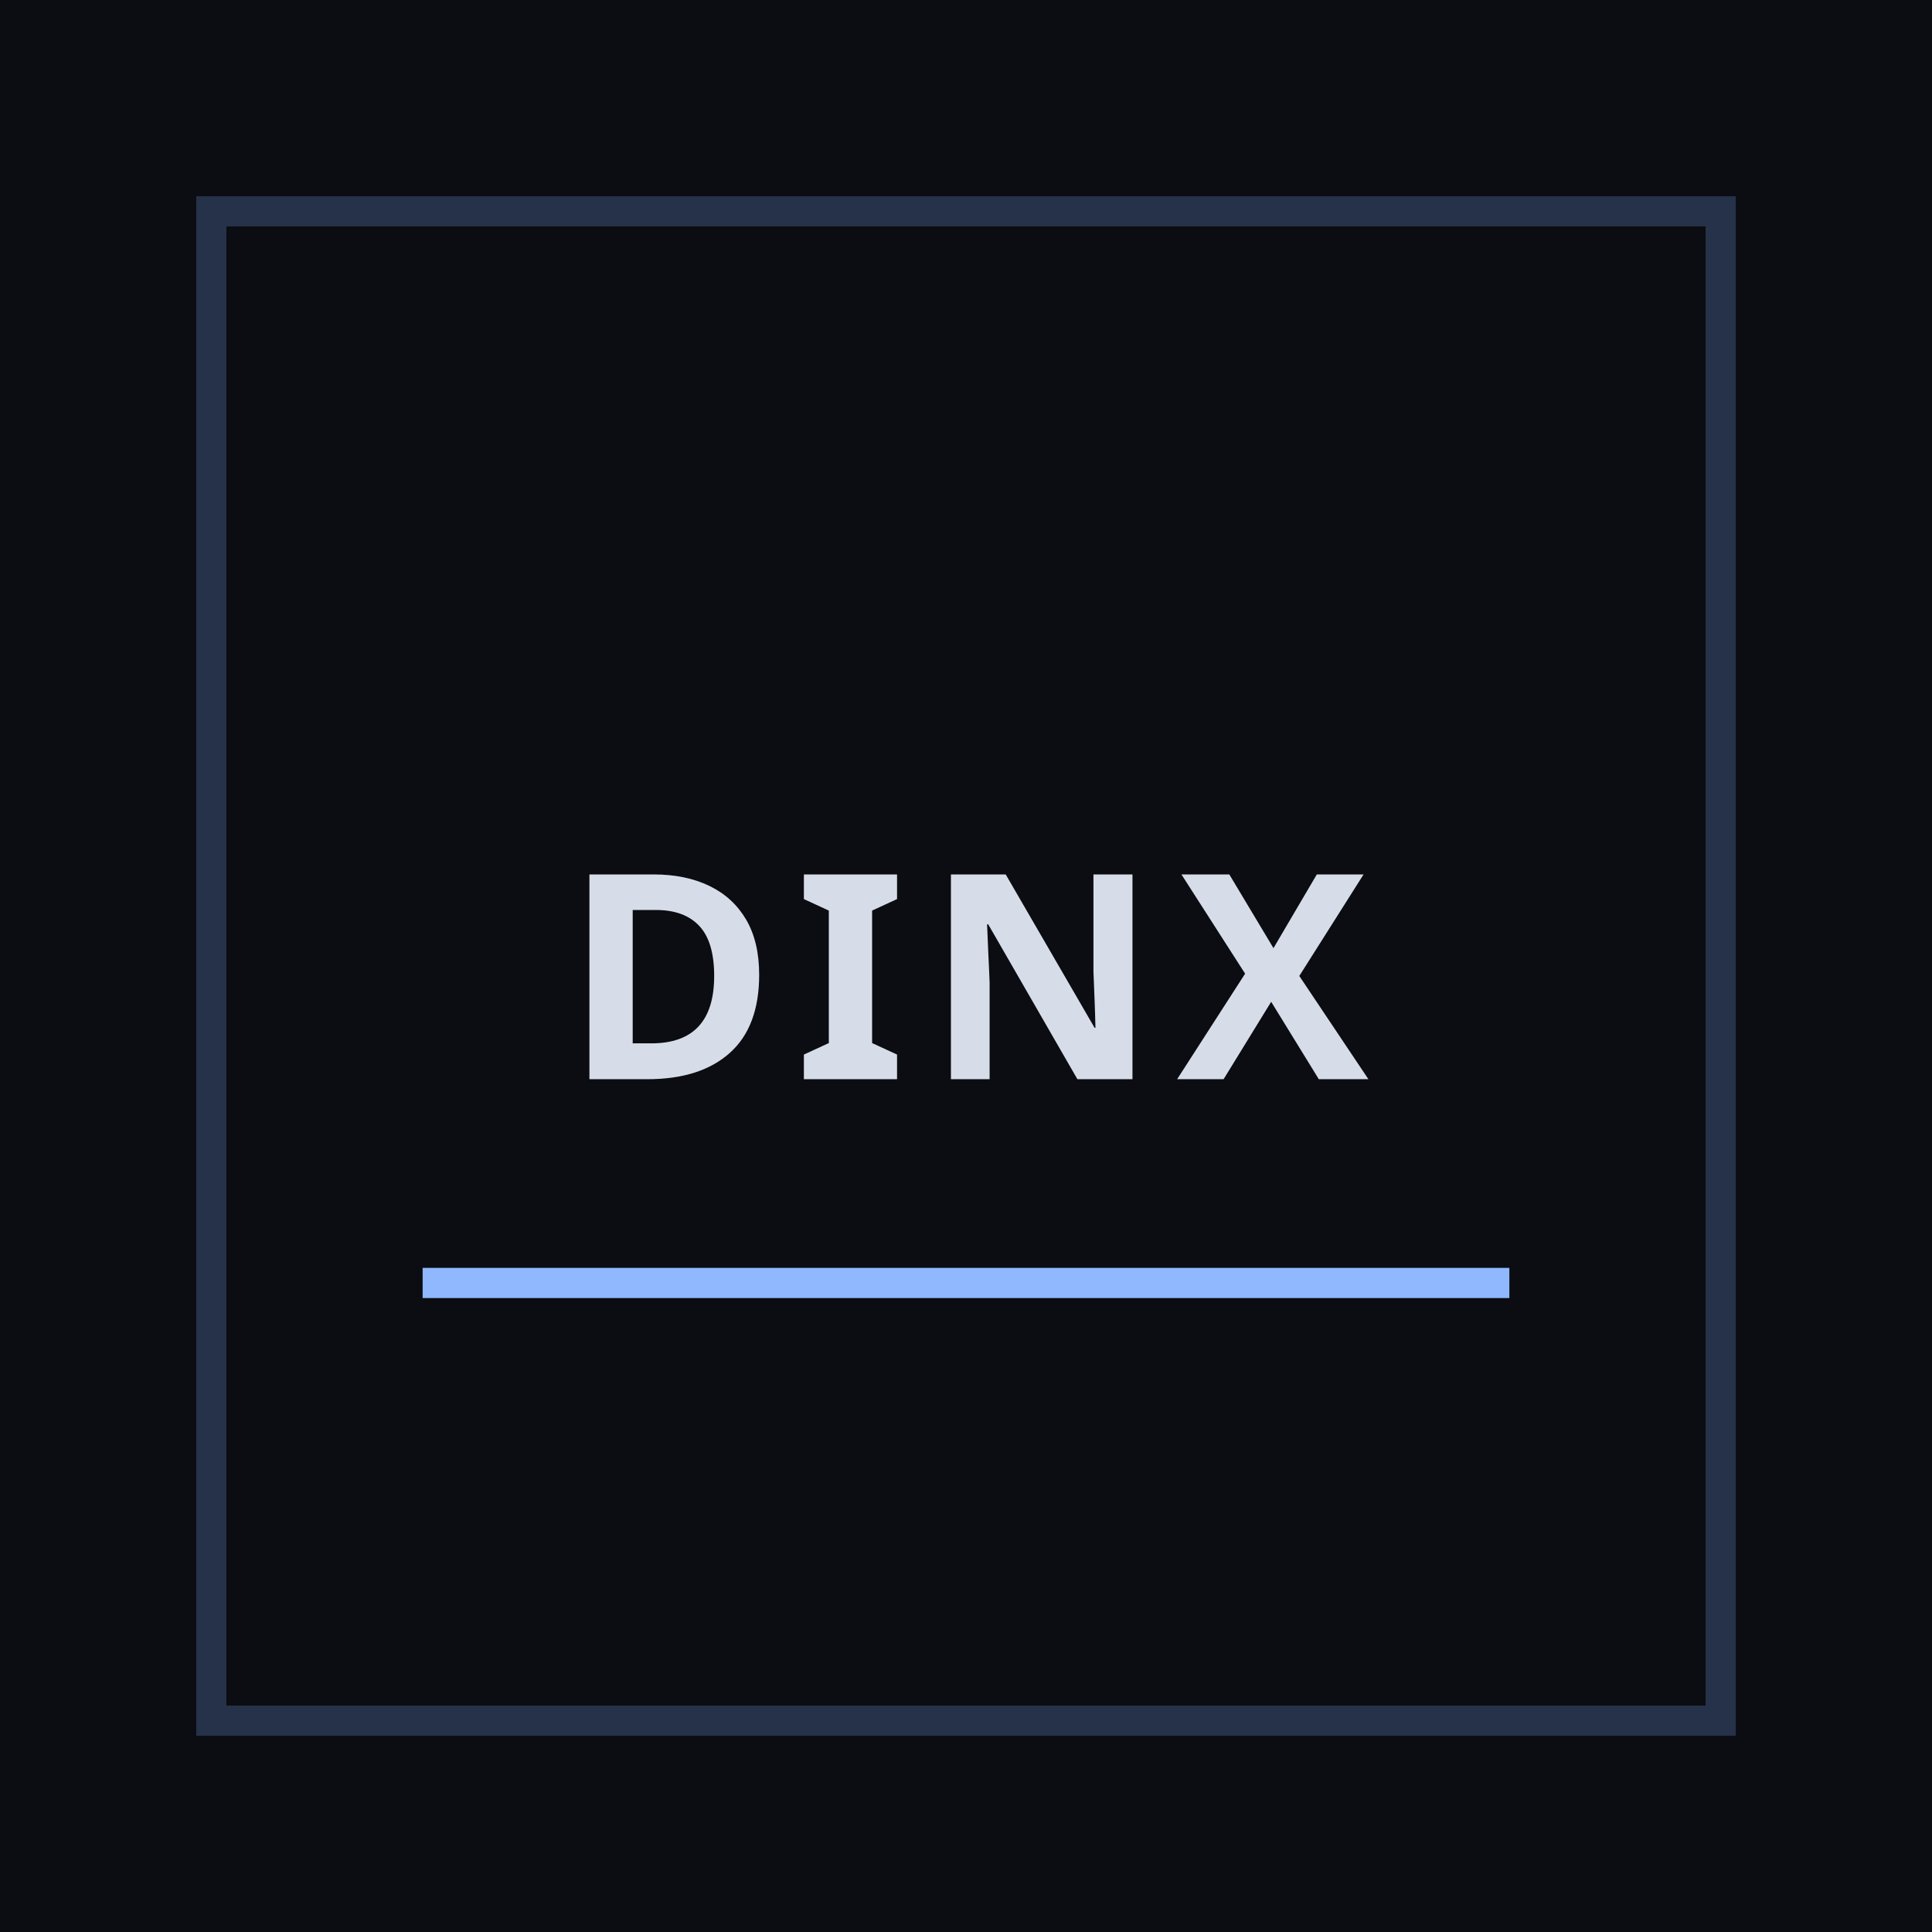
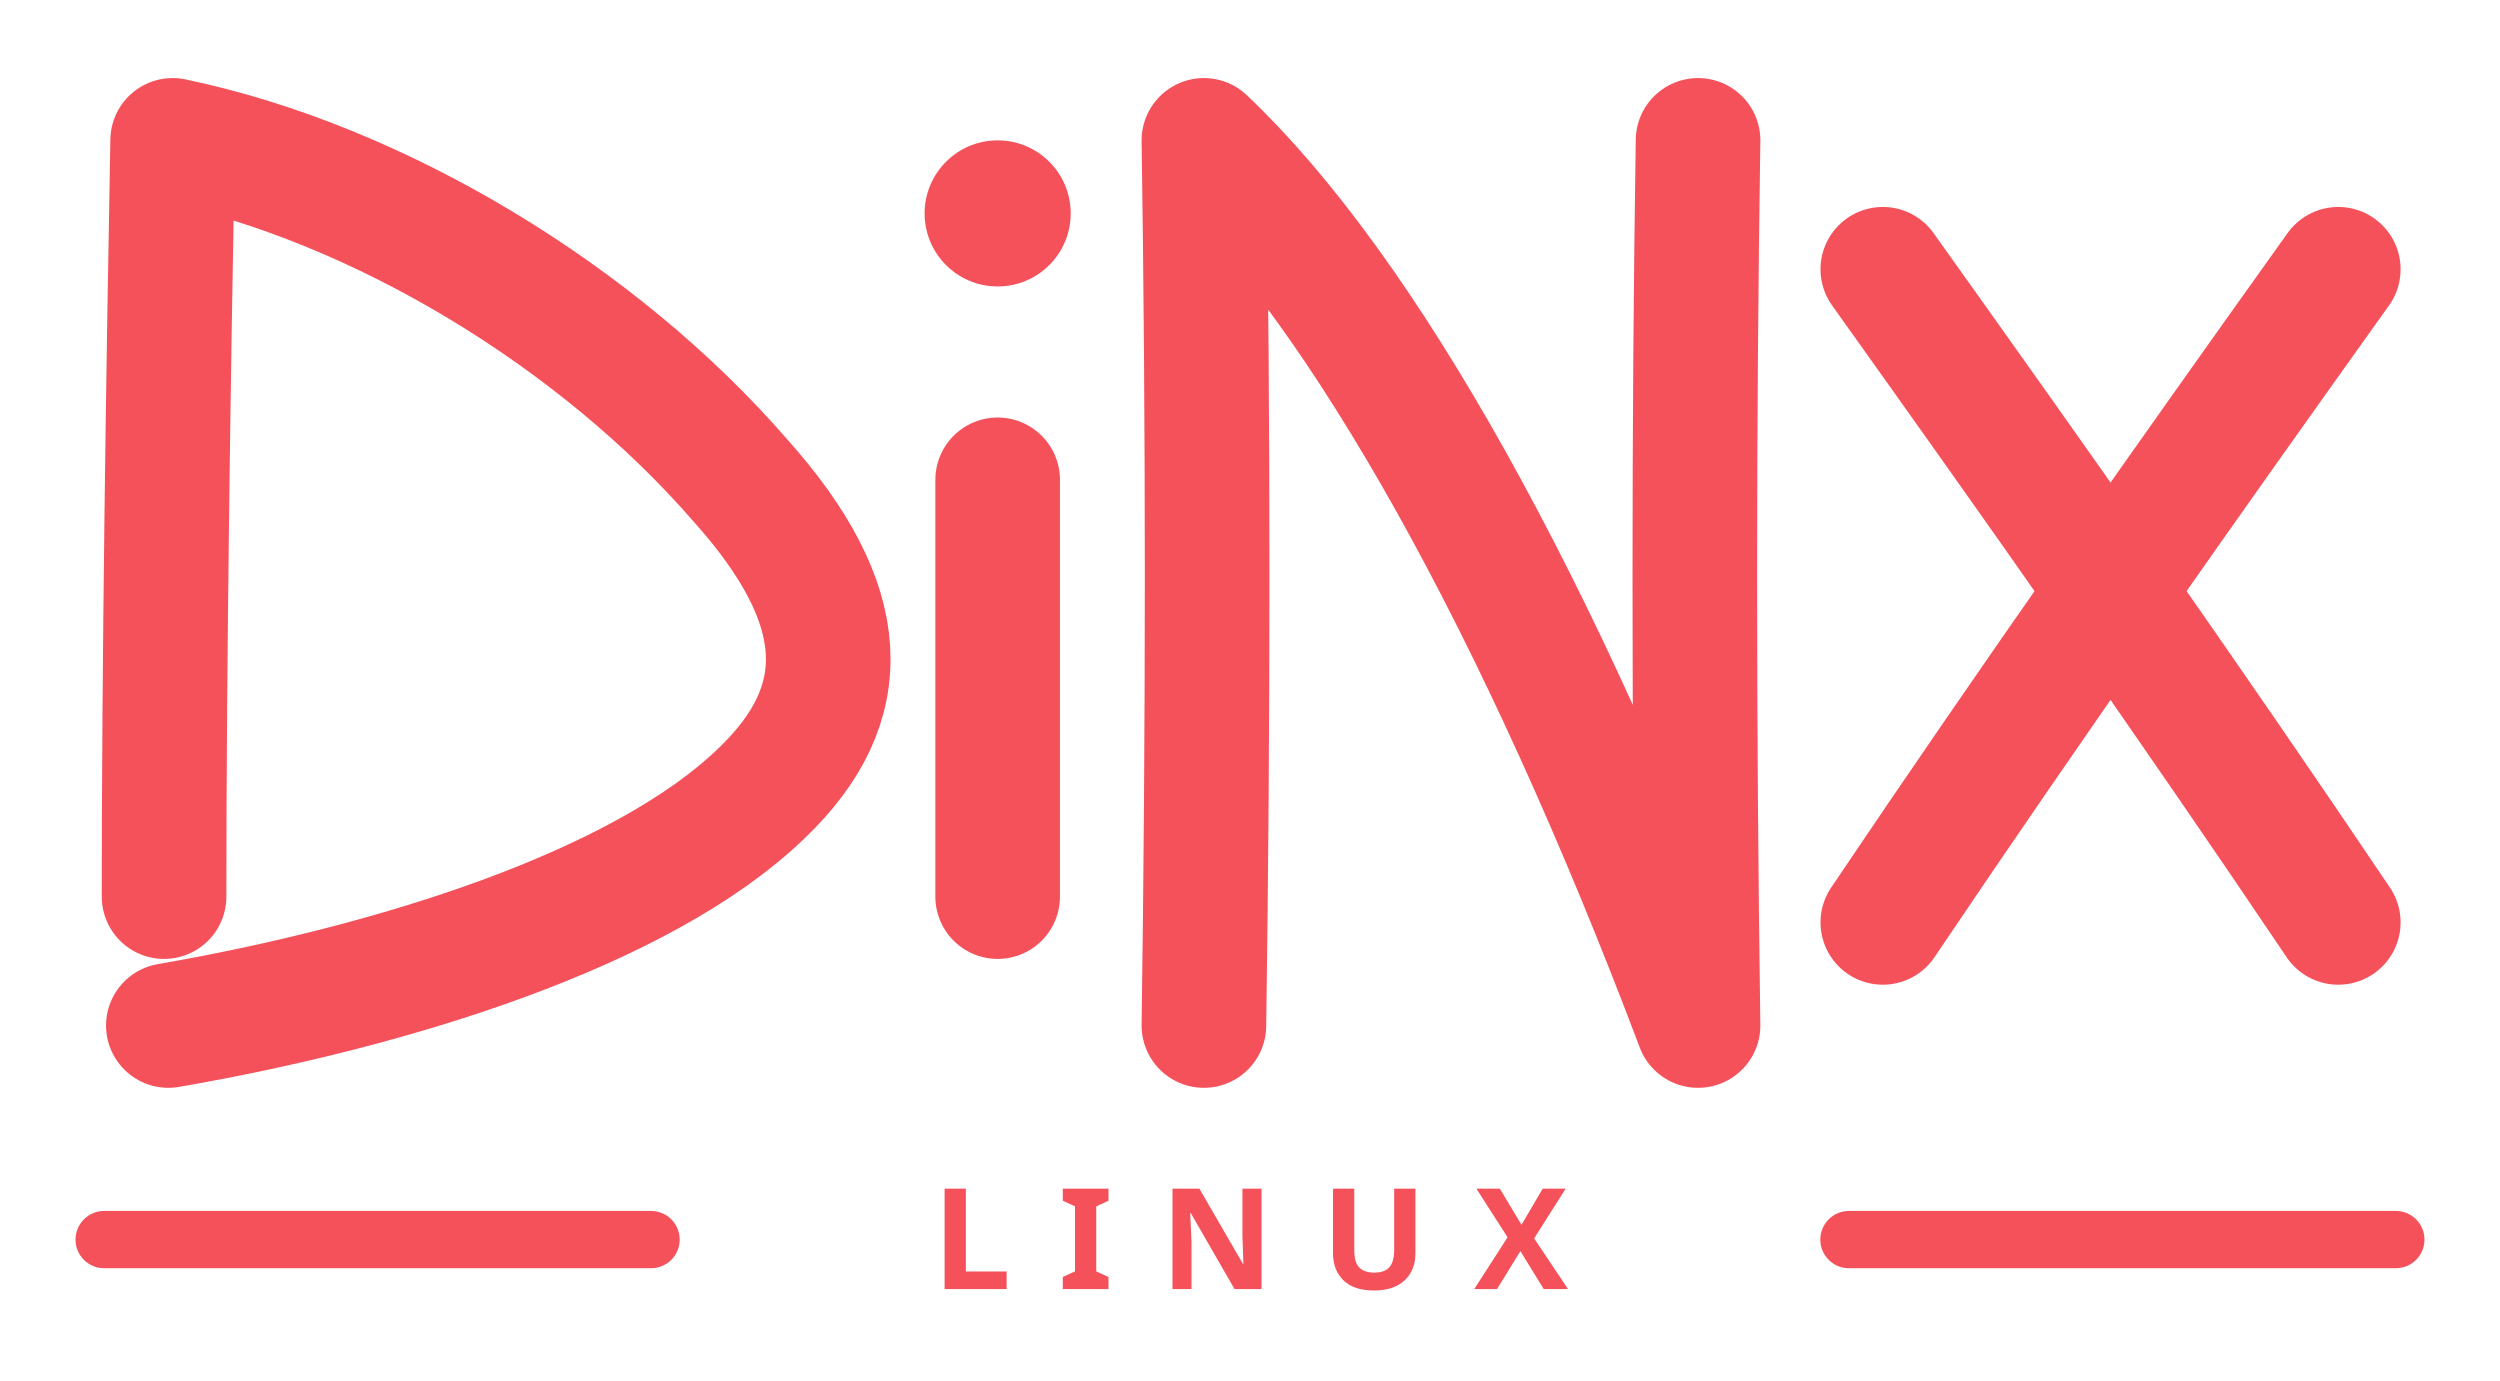
- <svg xmlns="http://www.w3.org/2000/svg" width="512" height="512" viewBox="0 0 512 512">
-   <rect width="512" height="512" fill="#0b0d12" />
-   <rect x="56" y="56" width="400" height="400" fill="none" stroke="#263249" stroke-width="8" />
-   <text x="256" y="286" fill="#d7dde8" font-family="Noto Sans, sans-serif" font-size="76" font-weight="600" letter-spacing="5" text-anchor="middle">DINX</text>
-   <rect x="112" y="336" width="288" height="8" fill="#8fb8ff" />
+ <svg xmlns="http://www.w3.org/2000/svg" width="960" height="530" viewBox="160 110 960 530" role="img" aria-labelledby="title desc">
+   <defs>
+     <path id="dinx-d" d="M100 242 C100 188 101 120 102 66 C150 76 201 107 234 145 C260 174 261 197 239 218 C211 245 153 263 101 272" fill="none" stroke="#F4515B" stroke-width="29" stroke-linecap="round" stroke-linejoin="round" />
+   </defs>
+   <g transform="translate(58 55) scale(1.65)" fill="none" stroke="#F4515B" stroke-width="29" stroke-linecap="round" stroke-linejoin="round">
+     <use href="#dinx-d" />
+     <path d="M294 145 L294 242" />
+     <path d="M342 272 C343 202 343 132 342 66 C379 101 420 174 457 272 C456 202 456 132 457 66" />
+     <path d="M500 96 C535 145 571 196 606 248" />
+     <path d="M606 96 C571 145 535 196 500 248" />
+     <circle cx="294" cy="83" r="17" fill="#F4515B" stroke="none" />
+   </g>
+   <g fill="#F4515B" font-family="Noto Sans, sans-serif">
+     <path d="M200 586 H410 M870 586 H1080" fill="none" stroke="#F4515B" stroke-width="22" stroke-linecap="round" />
+     <text x="640" y="605" font-size="54" font-weight="600" letter-spacing="18" text-anchor="middle">LINUX</text>
+   </g>
</svg>
